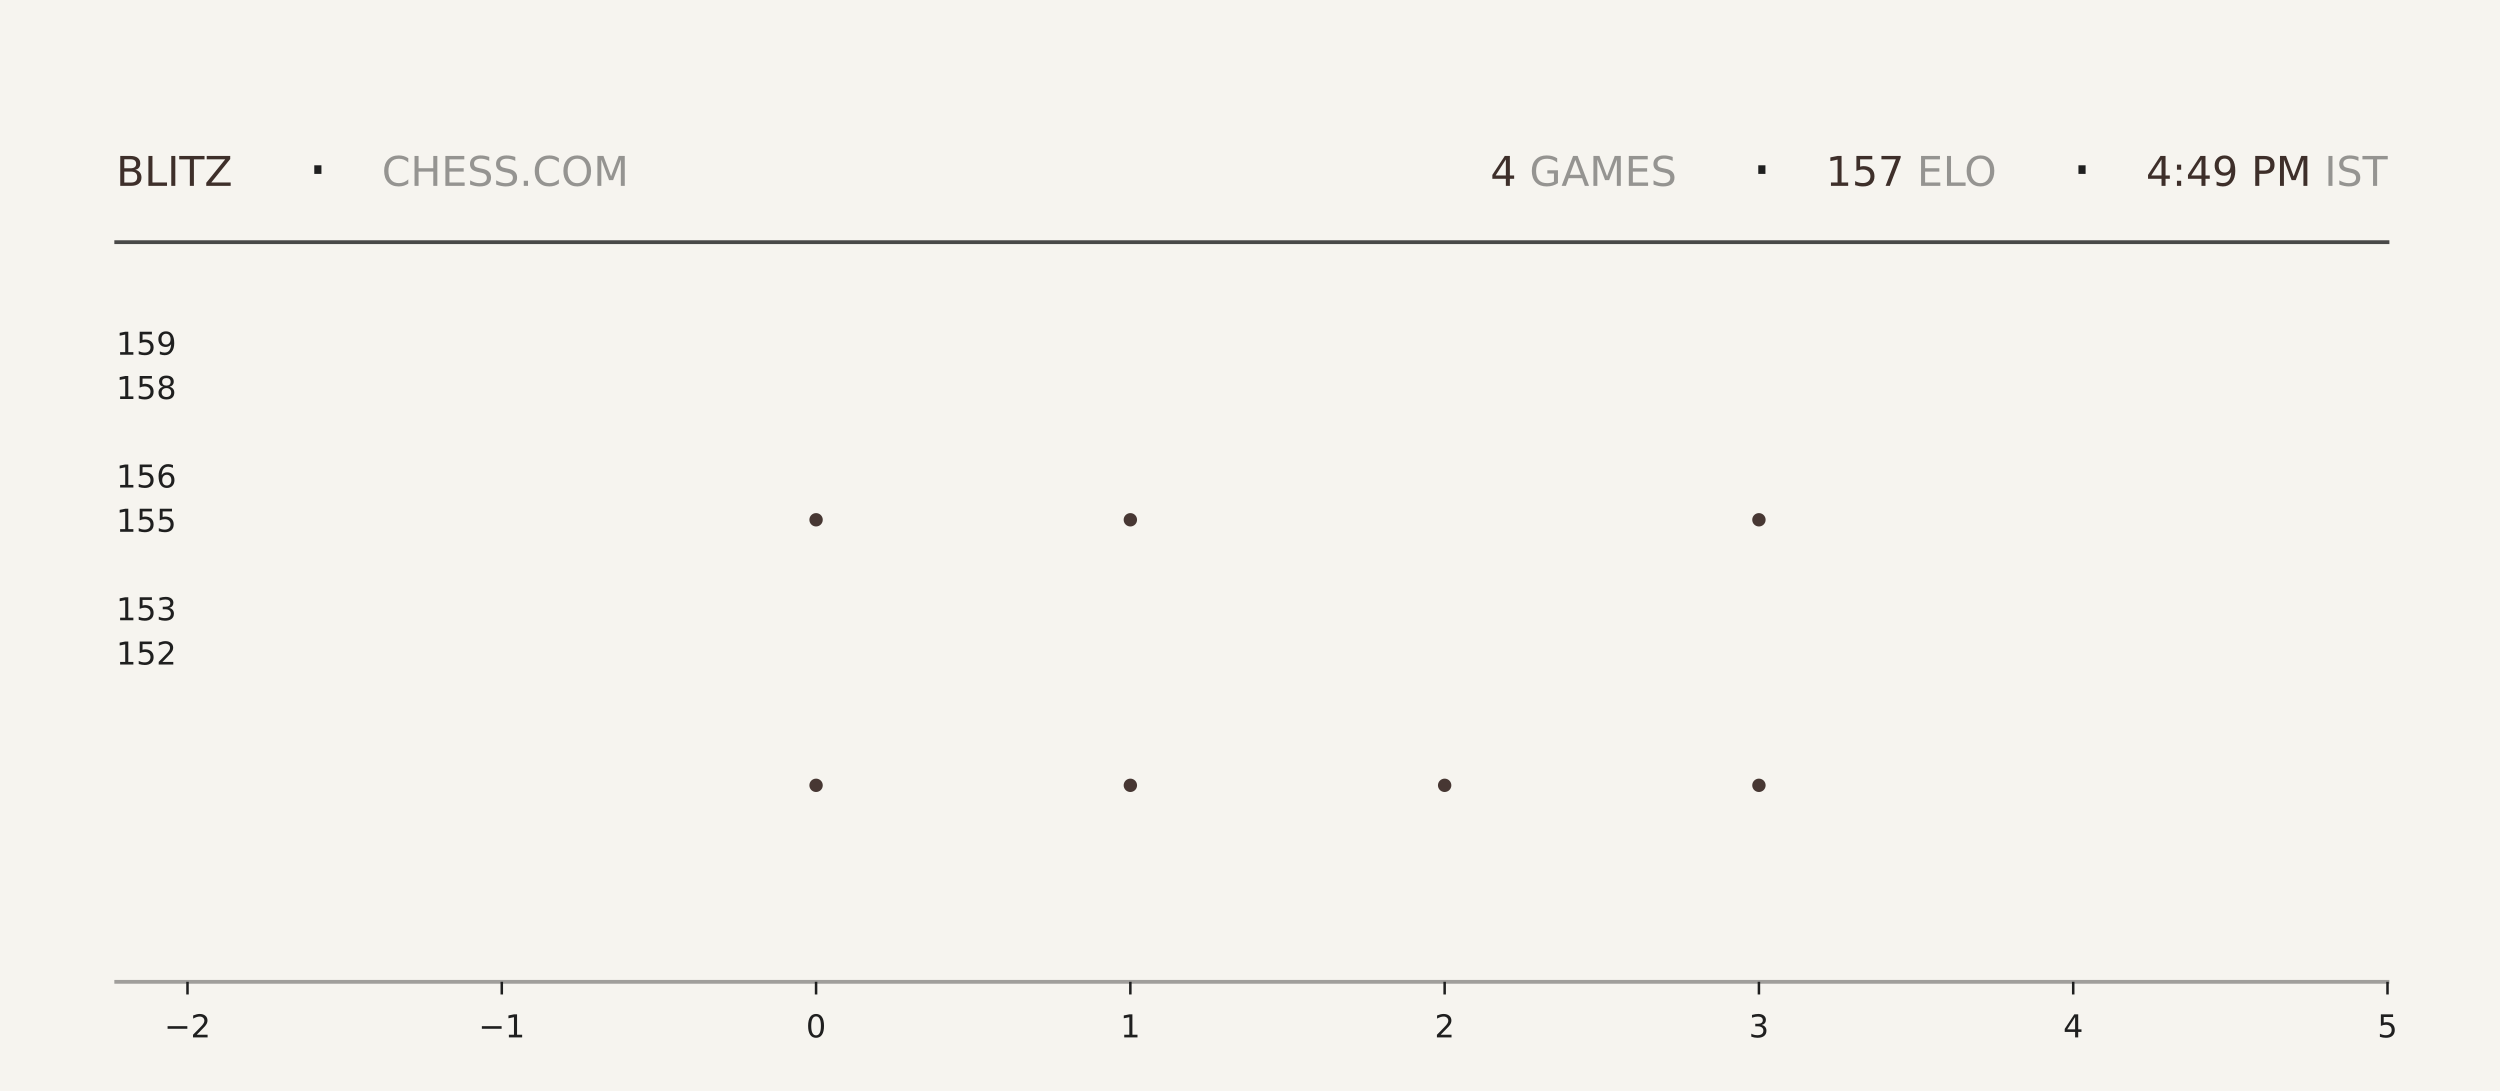
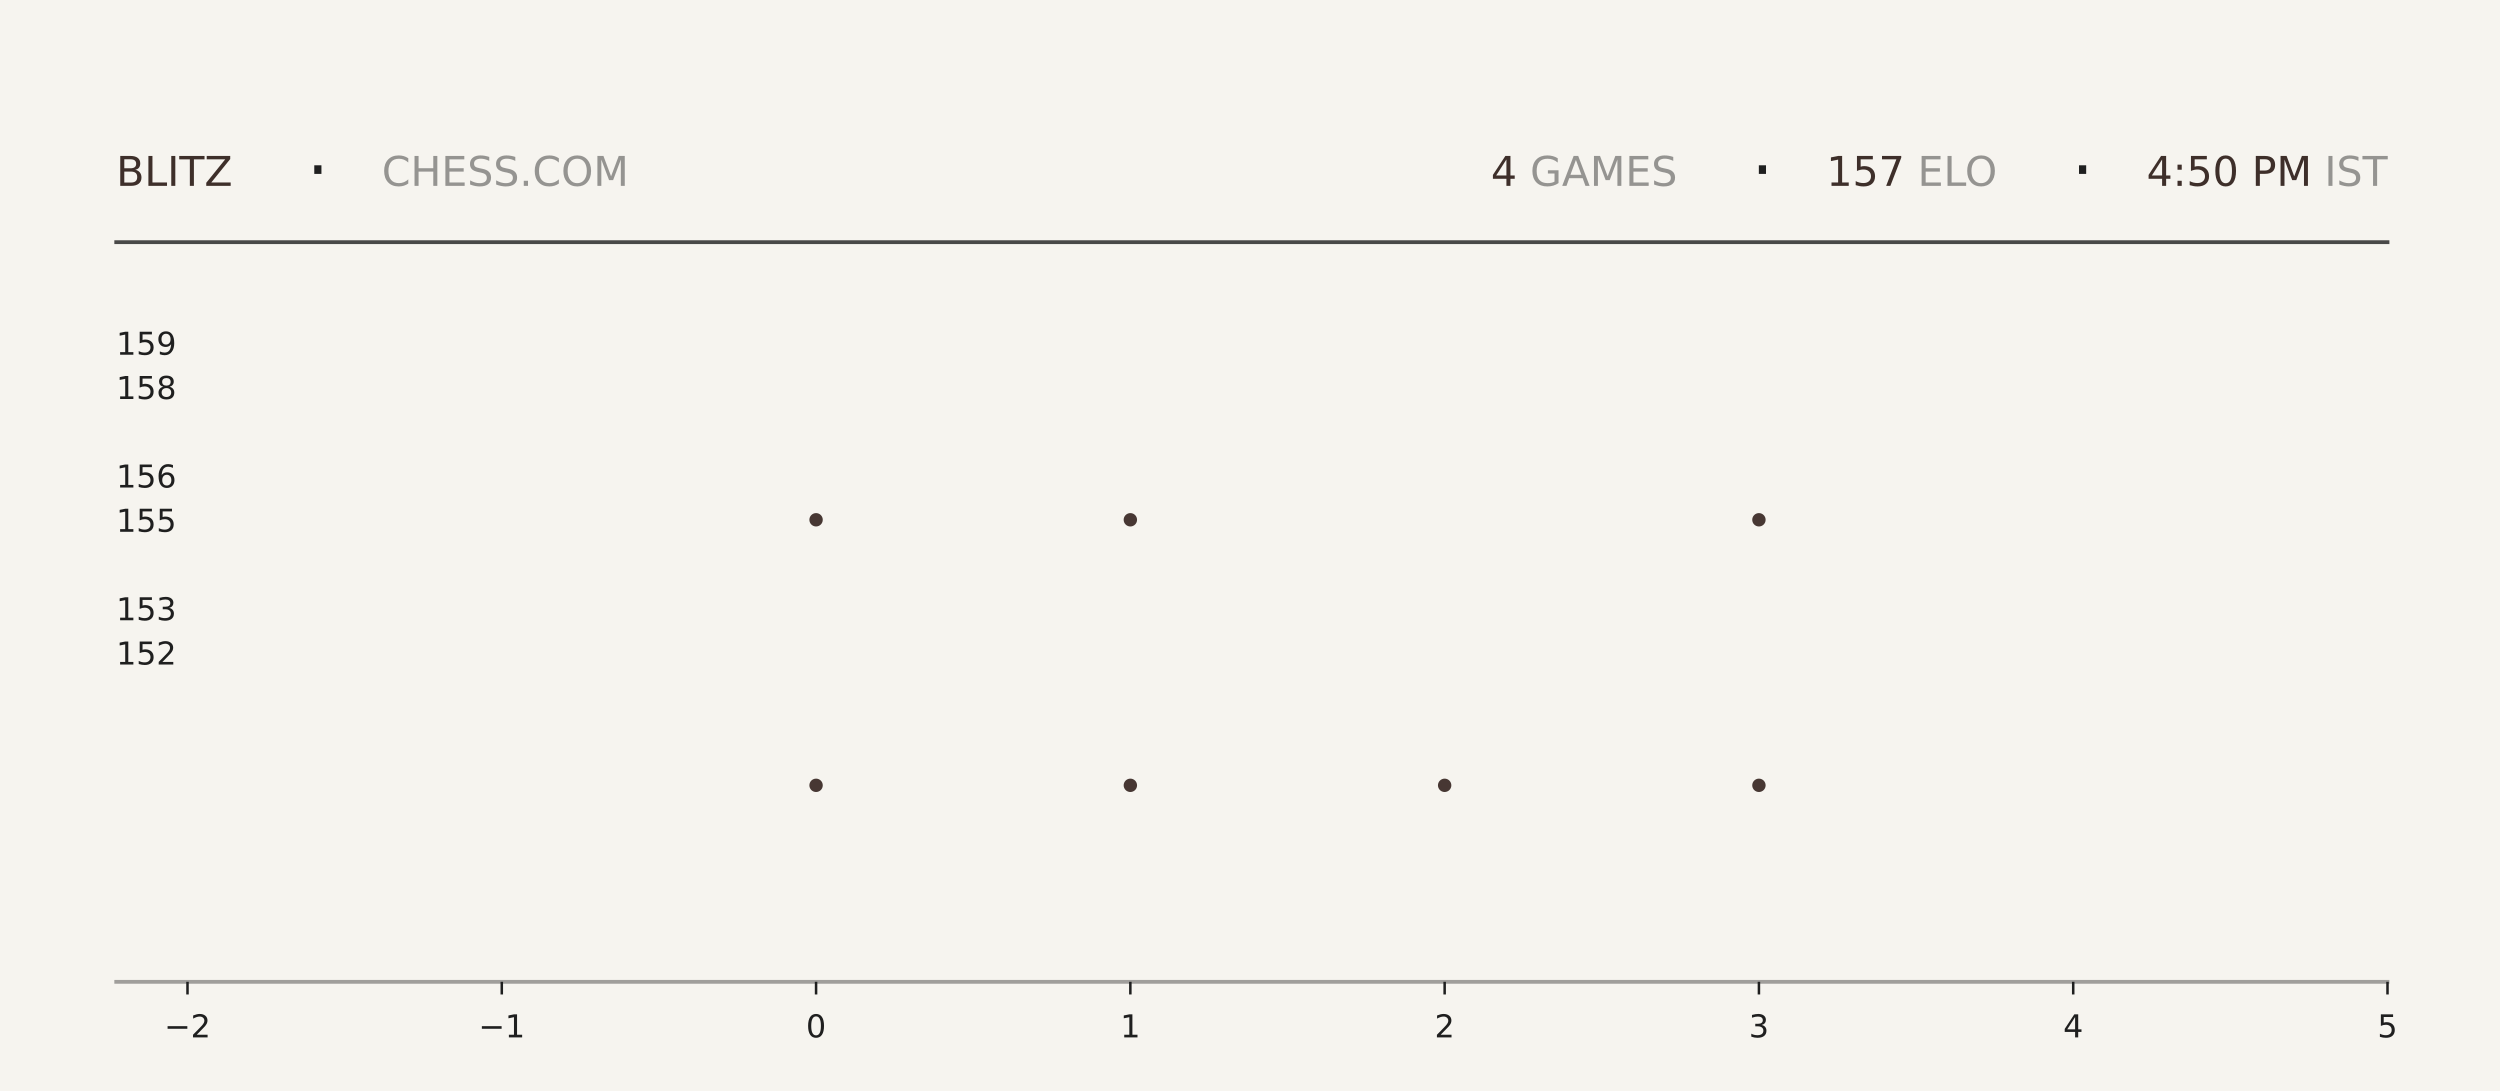
<svg xmlns="http://www.w3.org/2000/svg" xmlns:xlink="http://www.w3.org/1999/xlink" width="792pt" height="345.6pt" viewBox="0 0 792 345.6" version="1.1">
  <defs>
    <style type="text/css">*{stroke-linejoin: round; stroke-linecap: butt}</style>
  </defs>
  <g id="figure_1">
    <g id="patch_1">
      <path d="M 0 345.6  L 792 345.6  L 792 0  L 0 0  z " style="fill: #f6f4ef" />
    </g>
    <g id="axes_1">
      <g id="patch_2">
        <path d="M 59.4 311.04  L 756.36 311.04  L 756.36 103.68  L 59.4 103.68  z " style="fill: #f6f4ef" />
      </g>
      <g id="PathCollection_1">
        <defs>
-           <path id="m0f738ebda6" d="M 0 2.121  C 0.563 2.121 1.102 1.898 1.5 1.5  C 1.898 1.102 2.121 0.563 2.121 0  C 2.121 -0.563 1.898 -1.102 1.5 -1.5  C 1.102 -1.898 0.563 -2.121 0 -2.121  C -0.563 -2.121 -1.102 -1.898 -1.5 -1.5  C -1.898 -1.102 -2.121 -0.563 -2.121 0  C -2.121 0.563 -1.898 1.102 -1.5 1.5  C -1.102 1.898 -0.563 2.121 0 2.121  z " />
-         </defs>
-         <g clip-path="url(#p1622dd4414)">
-           <use xlink:href="#m0f738ebda6" x="258.531" y="248.79" style="fill: #3e2f2a; fill-opacity: 0.95" />
-           <use xlink:href="#m0f738ebda6" x="258.531" y="164.668" style="fill: #3e2f2a; fill-opacity: 0.95" />
+           <path id="m4409546e4f" d="M 0 2.121  C 0.563 2.121 1.102 1.898 1.5 1.5  C 1.898 1.102 2.121 0.563 2.121 0  C 2.121 -0.563 1.898 -1.102 1.5 -1.5  C 1.102 -1.898 0.563 -2.121 0 -2.121  C -0.563 -2.121 -1.102 -1.898 -1.5 -1.5  C -1.898 -1.102 -2.121 -0.563 -2.121 0  C -2.121 0.563 -1.898 1.102 -1.5 1.5  C -1.102 1.898 -0.563 2.121 0 2.121  z " />
+         </defs>
+         <g clip-path="url(#p45dc6adac0)">
+           <use xlink:href="#m4409546e4f" x="258.531" y="248.79" style="fill: #3e2f2a; fill-opacity: 0.95" />
+           <use xlink:href="#m4409546e4f" x="258.531" y="164.668" style="fill: #3e2f2a; fill-opacity: 0.95" />
        </g>
      </g>
      <g id="PathCollection_2">
-         <g clip-path="url(#p1622dd4414)">
-           <use xlink:href="#m0f738ebda6" x="358.097" y="248.79" style="fill: #3e2f2a; fill-opacity: 0.95" />
-           <use xlink:href="#m0f738ebda6" x="358.097" y="164.668" style="fill: #3e2f2a; fill-opacity: 0.95" />
-           <use xlink:href="#m0f738ebda6" x="358.097" y="80.547" style="fill: #3e2f2a; fill-opacity: 0.95" />
+         <g clip-path="url(#p45dc6adac0)">
+           <use xlink:href="#m4409546e4f" x="358.097" y="248.79" style="fill: #3e2f2a; fill-opacity: 0.95" />
+           <use xlink:href="#m4409546e4f" x="358.097" y="164.668" style="fill: #3e2f2a; fill-opacity: 0.95" />
+           <use xlink:href="#m4409546e4f" x="358.097" y="80.547" style="fill: #3e2f2a; fill-opacity: 0.95" />
        </g>
      </g>
      <g id="PathCollection_3">
-         <g clip-path="url(#p1622dd4414)">
-           <use xlink:href="#m0f738ebda6" x="457.663" y="248.79" style="fill: #3e2f2a; fill-opacity: 0.95" />
+         <g clip-path="url(#p45dc6adac0)">
+           <use xlink:href="#m4409546e4f" x="457.663" y="248.79" style="fill: #3e2f2a; fill-opacity: 0.95" />
        </g>
      </g>
      <g id="PathCollection_4">
-         <g clip-path="url(#p1622dd4414)">
-           <use xlink:href="#m0f738ebda6" x="557.229" y="248.79" style="fill: #3e2f2a; fill-opacity: 0.95" />
-           <use xlink:href="#m0f738ebda6" x="557.229" y="164.668" style="fill: #3e2f2a; fill-opacity: 0.95" />
-           <use xlink:href="#m0f738ebda6" x="557.229" y="80.547" style="fill: #3e2f2a; fill-opacity: 0.95" />
+         <g clip-path="url(#p45dc6adac0)">
+           <use xlink:href="#m4409546e4f" x="557.229" y="248.79" style="fill: #3e2f2a; fill-opacity: 0.95" />
+           <use xlink:href="#m4409546e4f" x="557.229" y="164.668" style="fill: #3e2f2a; fill-opacity: 0.95" />
+           <use xlink:href="#m4409546e4f" x="557.229" y="80.547" style="fill: #3e2f2a; fill-opacity: 0.95" />
        </g>
      </g>
      <g id="matplotlib.axis_1">
        <g id="xtick_1">
          <g id="line2d_1">
            <defs>
-               <path id="m228f83a4d5" d="M 0 0  L 0 4  " style="stroke: #1f1f1f; stroke-width: 0.8" />
+               <path id="m0f1e9c5e29" d="M 0 0  L 0 4  " style="stroke: #1f1f1f; stroke-width: 0.8" />
            </defs>
            <g>
-               <use xlink:href="#m228f83a4d5" x="59.4" y="311.04" style="fill: #1f1f1f; stroke: #1f1f1f; stroke-width: 0.8" />
+               <use xlink:href="#m0f1e9c5e29" x="59.4" y="311.04" style="fill: #1f1f1f; stroke: #1f1f1f; stroke-width: 0.8" />
            </g>
          </g>
          <g id="text_1">
            <g style="fill: #1f1f1f" transform="translate(52.02891 328.6384) scale(0.1 -0.1)">
              <defs>
                <path id="DejaVuSans-2212" d="M 678 2272  L 4684 2272  L 4684 1741  L 678 1741  L 678 2272  z " transform="scale(0.015625)" />
                <path id="DejaVuSans-32" d="M 1228 531  L 3431 531  L 3431 0  L 469 0  L 469 531  Q 828 903 1448 1529  Q 2069 2156 2228 2338  Q 2531 2678 2651 2914  Q 2772 3150 2772 3378  Q 2772 3750 2511 3984  Q 2250 4219 1831 4219  Q 1534 4219 1204 4116  Q 875 4013 500 3803  L 500 4441  Q 881 4594 1212 4672  Q 1544 4750 1819 4750  Q 2544 4750 2975 4387  Q 3406 4025 3406 3419  Q 3406 3131 3298 2873  Q 3191 2616 2906 2266  Q 2828 2175 2409 1742  Q 1991 1309 1228 531  z " transform="scale(0.015625)" />
              </defs>
              <use xlink:href="#DejaVuSans-2212" />
              <use xlink:href="#DejaVuSans-32" transform="translate(83.78906 0)" />
            </g>
          </g>
        </g>
        <g id="xtick_2">
          <g id="line2d_2">
            <g>
-               <use xlink:href="#m228f83a4d5" x="158.966" y="311.04" style="fill: #1f1f1f; stroke: #1f1f1f; stroke-width: 0.8" />
+               <use xlink:href="#m0f1e9c5e29" x="158.966" y="311.04" style="fill: #1f1f1f; stroke: #1f1f1f; stroke-width: 0.8" />
            </g>
          </g>
          <g id="text_2">
            <g style="fill: #1f1f1f" transform="translate(151.5946 328.6384) scale(0.1 -0.1)">
              <defs>
                <path id="DejaVuSans-31" d="M 794 531  L 1825 531  L 1825 4091  L 703 3866  L 703 4441  L 1819 4666  L 2450 4666  L 2450 531  L 3481 531  L 3481 0  L 794 0  L 794 531  z " transform="scale(0.015625)" />
              </defs>
              <use xlink:href="#DejaVuSans-2212" />
              <use xlink:href="#DejaVuSans-31" transform="translate(83.78906 0)" />
            </g>
          </g>
        </g>
        <g id="xtick_3">
          <g id="line2d_3">
            <g>
-               <use xlink:href="#m228f83a4d5" x="258.531" y="311.04" style="fill: #1f1f1f; stroke: #1f1f1f; stroke-width: 0.8" />
+               <use xlink:href="#m0f1e9c5e29" x="258.531" y="311.04" style="fill: #1f1f1f; stroke: #1f1f1f; stroke-width: 0.8" />
            </g>
          </g>
          <g id="text_3">
            <g style="fill: #1f1f1f" transform="translate(255.3502 328.6384) scale(0.1 -0.1)">
              <defs>
                <path id="DejaVuSans-30" d="M 2034 4250  Q 1547 4250 1301 3770  Q 1056 3291 1056 2328  Q 1056 1369 1301 889  Q 1547 409 2034 409  Q 2525 409 2770 889  Q 3016 1369 3016 2328  Q 3016 3291 2770 3770  Q 2525 4250 2034 4250  z M 2034 4750  Q 2819 4750 3233 4129  Q 3647 3509 3647 2328  Q 3647 1150 3233 529  Q 2819 -91 2034 -91  Q 1250 -91 836 529  Q 422 1150 422 2328  Q 422 3509 836 4129  Q 1250 4750 2034 4750  z " transform="scale(0.015625)" />
              </defs>
              <use xlink:href="#DejaVuSans-30" />
            </g>
          </g>
        </g>
        <g id="xtick_4">
          <g id="line2d_4">
            <g>
-               <use xlink:href="#m228f83a4d5" x="358.097" y="311.04" style="fill: #1f1f1f; stroke: #1f1f1f; stroke-width: 0.8" />
+               <use xlink:href="#m0f1e9c5e29" x="358.097" y="311.04" style="fill: #1f1f1f; stroke: #1f1f1f; stroke-width: 0.8" />
            </g>
          </g>
          <g id="text_4">
            <g style="fill: #1f1f1f" transform="translate(354.9159 328.6384) scale(0.1 -0.1)">
              <use xlink:href="#DejaVuSans-31" />
            </g>
          </g>
        </g>
        <g id="xtick_5">
          <g id="line2d_5">
            <g>
-               <use xlink:href="#m228f83a4d5" x="457.663" y="311.04" style="fill: #1f1f1f; stroke: #1f1f1f; stroke-width: 0.8" />
+               <use xlink:href="#m0f1e9c5e29" x="457.663" y="311.04" style="fill: #1f1f1f; stroke: #1f1f1f; stroke-width: 0.8" />
            </g>
          </g>
          <g id="text_5">
            <g style="fill: #1f1f1f" transform="translate(454.4816 328.6384) scale(0.1 -0.1)">
              <use xlink:href="#DejaVuSans-32" />
            </g>
          </g>
        </g>
        <g id="xtick_6">
          <g id="line2d_6">
            <g>
-               <use xlink:href="#m228f83a4d5" x="557.229" y="311.04" style="fill: #1f1f1f; stroke: #1f1f1f; stroke-width: 0.8" />
+               <use xlink:href="#m0f1e9c5e29" x="557.229" y="311.04" style="fill: #1f1f1f; stroke: #1f1f1f; stroke-width: 0.8" />
            </g>
          </g>
          <g id="text_6">
            <g style="fill: #1f1f1f" transform="translate(554.0473 328.6384) scale(0.1 -0.1)">
              <defs>
                <path id="DejaVuSans-33" d="M 2597 2516  Q 3050 2419 3304 2112  Q 3559 1806 3559 1356  Q 3559 666 3084 287  Q 2609 -91 1734 -91  Q 1441 -91 1130 -33  Q 819 25 488 141  L 488 750  Q 750 597 1062 519  Q 1375 441 1716 441  Q 2309 441 2620 675  Q 2931 909 2931 1356  Q 2931 1769 2642 2001  Q 2353 2234 1838 2234  L 1294 2234  L 1294 2753  L 1863 2753  Q 2328 2753 2575 2939  Q 2822 3125 2822 3475  Q 2822 3834 2567 4026  Q 2313 4219 1838 4219  Q 1578 4219 1281 4162  Q 984 4106 628 3988  L 628 4550  Q 988 4650 1302 4700  Q 1616 4750 1894 4750  Q 2613 4750 3031 4423  Q 3450 4097 3450 3541  Q 3450 3153 3228 2886  Q 3006 2619 2597 2516  z " transform="scale(0.015625)" />
              </defs>
              <use xlink:href="#DejaVuSans-33" />
            </g>
          </g>
        </g>
        <g id="xtick_7">
          <g id="line2d_7">
            <g>
-               <use xlink:href="#m228f83a4d5" x="656.794" y="311.04" style="fill: #1f1f1f; stroke: #1f1f1f; stroke-width: 0.8" />
+               <use xlink:href="#m0f1e9c5e29" x="656.794" y="311.04" style="fill: #1f1f1f; stroke: #1f1f1f; stroke-width: 0.8" />
            </g>
          </g>
          <g id="text_7">
            <g style="fill: #1f1f1f" transform="translate(653.613 328.6384) scale(0.1 -0.1)">
              <defs>
                <path id="DejaVuSans-34" d="M 2419 4116  L 825 1625  L 2419 1625  L 2419 4116  z M 2253 4666  L 3047 4666  L 3047 1625  L 3713 1625  L 3713 1100  L 3047 1100  L 3047 0  L 2419 0  L 2419 1100  L 313 1100  L 313 1709  L 2253 4666  z " transform="scale(0.015625)" />
              </defs>
              <use xlink:href="#DejaVuSans-34" />
            </g>
          </g>
        </g>
        <g id="xtick_8">
          <g id="line2d_8">
            <g>
-               <use xlink:href="#m228f83a4d5" x="756.36" y="311.04" style="fill: #1f1f1f; stroke: #1f1f1f; stroke-width: 0.8" />
+               <use xlink:href="#m0f1e9c5e29" x="756.36" y="311.04" style="fill: #1f1f1f; stroke: #1f1f1f; stroke-width: 0.8" />
            </g>
          </g>
          <g id="text_8">
            <g style="fill: #1f1f1f" transform="translate(753.1788 328.6384) scale(0.1 -0.1)">
              <defs>
                <path id="DejaVuSans-35" d="M 691 4666  L 3169 4666  L 3169 4134  L 1269 4134  L 1269 2991  Q 1406 3038 1543 3061  Q 1681 3084 1819 3084  Q 2600 3084 3056 2656  Q 3513 2228 3513 1497  Q 3513 744 3044 326  Q 2575 -91 1722 -91  Q 1428 -91 1123 -41  Q 819 9 494 109  L 494 744  Q 775 591 1075 516  Q 1375 441 1709 441  Q 2250 441 2565 725  Q 2881 1009 2881 1497  Q 2881 1984 2565 2268  Q 2250 2553 1709 2553  Q 1456 2553 1204 2497  Q 953 2441 691 2322  L 691 4666  z " transform="scale(0.015625)" />
              </defs>
              <use xlink:href="#DejaVuSans-35" />
            </g>
          </g>
        </g>
      </g>
      <g id="matplotlib.axis_2">
        <g id="ytick_1">
          <g id="line2d_9" />
          <g id="text_9">
            <g style="fill: #1f1f1f" transform="translate(36.8125 210.5283) scale(0.1 -0.1)">
              <use xlink:href="#DejaVuSans-31" />
              <use xlink:href="#DejaVuSans-35" transform="translate(63.62305 0)" />
              <use xlink:href="#DejaVuSans-32" transform="translate(127.2461 0)" />
            </g>
          </g>
        </g>
        <g id="ytick_2">
          <g id="line2d_10" />
          <g id="text_10">
            <g style="fill: #1f1f1f" transform="translate(36.8125 196.508) scale(0.1 -0.1)">
              <use xlink:href="#DejaVuSans-31" />
              <use xlink:href="#DejaVuSans-35" transform="translate(63.62305 0)" />
              <use xlink:href="#DejaVuSans-33" transform="translate(127.2461 0)" />
            </g>
          </g>
        </g>
        <g id="ytick_3">
          <g id="line2d_11" />
          <g id="text_11">
            <g style="fill: #1f1f1f" transform="translate(36.8125 168.4675) scale(0.1 -0.1)">
              <use xlink:href="#DejaVuSans-31" />
              <use xlink:href="#DejaVuSans-35" transform="translate(63.62305 0)" />
              <use xlink:href="#DejaVuSans-35" transform="translate(127.2461 0)" />
            </g>
          </g>
        </g>
        <g id="ytick_4">
          <g id="line2d_12" />
          <g id="text_12">
            <g style="fill: #1f1f1f" transform="translate(36.8125 154.4472) scale(0.1 -0.1)">
              <defs>
                <path id="DejaVuSans-36" d="M 2113 2584  Q 1688 2584 1439 2293  Q 1191 2003 1191 1497  Q 1191 994 1439 701  Q 1688 409 2113 409  Q 2538 409 2786 701  Q 3034 994 3034 1497  Q 3034 2003 2786 2293  Q 2538 2584 2113 2584  z M 3366 4563  L 3366 3988  Q 3128 4100 2886 4159  Q 2644 4219 2406 4219  Q 1781 4219 1451 3797  Q 1122 3375 1075 2522  Q 1259 2794 1537 2939  Q 1816 3084 2150 3084  Q 2853 3084 3261 2657  Q 3669 2231 3669 1497  Q 3669 778 3244 343  Q 2819 -91 2113 -91  Q 1303 -91 875 529  Q 447 1150 447 2328  Q 447 3434 972 4092  Q 1497 4750 2381 4750  Q 2619 4750 2861 4703  Q 3103 4656 3366 4563  z " transform="scale(0.015625)" />
              </defs>
              <use xlink:href="#DejaVuSans-31" />
              <use xlink:href="#DejaVuSans-35" transform="translate(63.62305 0)" />
              <use xlink:href="#DejaVuSans-36" transform="translate(127.2461 0)" />
            </g>
          </g>
        </g>
        <g id="ytick_5">
          <g id="line2d_13" />
          <g id="text_13">
            <g style="fill: #1f1f1f" transform="translate(36.8125 126.4066) scale(0.1 -0.1)">
              <defs>
                <path id="DejaVuSans-38" d="M 2034 2216  Q 1584 2216 1326 1975  Q 1069 1734 1069 1313  Q 1069 891 1326 650  Q 1584 409 2034 409  Q 2484 409 2743 651  Q 3003 894 3003 1313  Q 3003 1734 2745 1975  Q 2488 2216 2034 2216  z M 1403 2484  Q 997 2584 770 2862  Q 544 3141 544 3541  Q 544 4100 942 4425  Q 1341 4750 2034 4750  Q 2731 4750 3128 4425  Q 3525 4100 3525 3541  Q 3525 3141 3298 2862  Q 3072 2584 2669 2484  Q 3125 2378 3379 2068  Q 3634 1759 3634 1313  Q 3634 634 3220 271  Q 2806 -91 2034 -91  Q 1263 -91 848 271  Q 434 634 434 1313  Q 434 1759 690 2068  Q 947 2378 1403 2484  z M 1172 3481  Q 1172 3119 1398 2916  Q 1625 2713 2034 2713  Q 2441 2713 2670 2916  Q 2900 3119 2900 3481  Q 2900 3844 2670 4047  Q 2441 4250 2034 4250  Q 1625 4250 1398 4047  Q 1172 3844 1172 3481  z " transform="scale(0.015625)" />
              </defs>
              <use xlink:href="#DejaVuSans-31" />
              <use xlink:href="#DejaVuSans-35" transform="translate(63.62305 0)" />
              <use xlink:href="#DejaVuSans-38" transform="translate(127.2461 0)" />
            </g>
          </g>
        </g>
        <g id="ytick_6">
          <g id="line2d_14" />
          <g id="text_14">
            <g style="fill: #1f1f1f" transform="translate(36.8125 112.3863) scale(0.1 -0.1)">
              <defs>
                <path id="DejaVuSans-39" d="M 703 97  L 703 672  Q 941 559 1184 500  Q 1428 441 1663 441  Q 2288 441 2617 861  Q 2947 1281 2994 2138  Q 2813 1869 2534 1725  Q 2256 1581 1919 1581  Q 1219 1581 811 2004  Q 403 2428 403 3163  Q 403 3881 828 4315  Q 1253 4750 1959 4750  Q 2769 4750 3195 4129  Q 3622 3509 3622 2328  Q 3622 1225 3098 567  Q 2575 -91 1691 -91  Q 1453 -91 1209 -44  Q 966 3 703 97  z M 1959 2075  Q 2384 2075 2632 2365  Q 2881 2656 2881 3163  Q 2881 3666 2632 3958  Q 2384 4250 1959 4250  Q 1534 4250 1286 3958  Q 1038 3666 1038 3163  Q 1038 2656 1286 2365  Q 1534 2075 1959 2075  z " transform="scale(0.015625)" />
              </defs>
              <use xlink:href="#DejaVuSans-31" />
              <use xlink:href="#DejaVuSans-35" transform="translate(63.62305 0)" />
              <use xlink:href="#DejaVuSans-39" transform="translate(127.2461 0)" />
            </g>
          </g>
        </g>
      </g>
    </g>
    <g id="line2d_15">
      <path d="M 36.82 76.723  L 756.36 76.723  " style="fill: none; stroke: #1f1f1f; stroke-opacity: 0.8; stroke-width: 1.2; stroke-linecap: square" />
    </g>
    <g id="line2d_16">
      <path d="M 36.82 311.04  L 756.36 311.04  " style="fill: none; stroke: #1f1f1f; stroke-opacity: 0.4; stroke-width: 1.2; stroke-linecap: square" />
    </g>
    <g id="text_15">
      <g style="fill: #3e2f2a" transform="translate(36.82 58.88319) scale(0.13 -0.13)">
        <defs>
          <path id="DejaVuSans-42" d="M 1259 2228  L 1259 519  L 2272 519  Q 2781 519 3026 730  Q 3272 941 3272 1375  Q 3272 1813 3026 2020  Q 2781 2228 2272 2228  L 1259 2228  z M 1259 4147  L 1259 2741  L 2194 2741  Q 2656 2741 2882 2914  Q 3109 3088 3109 3444  Q 3109 3797 2882 3972  Q 2656 4147 2194 4147  L 1259 4147  z M 628 4666  L 2241 4666  Q 2963 4666 3353 4366  Q 3744 4066 3744 3513  Q 3744 3084 3544 2831  Q 3344 2578 2956 2516  Q 3422 2416 3680 2098  Q 3938 1781 3938 1306  Q 3938 681 3513 340  Q 3088 0 2303 0  L 628 0  L 628 4666  z " transform="scale(0.015625)" />
          <path id="DejaVuSans-4c" d="M 628 4666  L 1259 4666  L 1259 531  L 3531 531  L 3531 0  L 628 0  L 628 4666  z " transform="scale(0.015625)" />
          <path id="DejaVuSans-49" d="M 628 4666  L 1259 4666  L 1259 0  L 628 0  L 628 4666  z " transform="scale(0.015625)" />
          <path id="DejaVuSans-54" d="M -19 4666  L 3928 4666  L 3928 4134  L 2272 4134  L 2272 0  L 1638 0  L 1638 4134  L -19 4134  L -19 4666  z " transform="scale(0.015625)" />
          <path id="DejaVuSans-5a" d="M 359 4666  L 4025 4666  L 4025 4184  L 1075 531  L 4097 531  L 4097 0  L 288 0  L 288 481  L 3238 4134  L 359 4134  L 359 4666  z " transform="scale(0.015625)" />
        </defs>
        <use xlink:href="#DejaVuSans-42" />
        <use xlink:href="#DejaVuSans-4c" transform="translate(68.60352 0)" />
        <use xlink:href="#DejaVuSans-49" transform="translate(124.3164 0)" />
        <use xlink:href="#DejaVuSans-54" transform="translate(153.8086 0)" />
        <use xlink:href="#DejaVuSans-5a" transform="translate(214.8926 0)" />
      </g>
    </g>
    <g id="text_16">
      <g style="fill: #1f1f1f" transform="translate(97.21 61.36662) scale(0.22 -0.22)">
        <defs>
          <path id="DejaVuSans-b7" d="M 684 2619  L 1344 2619  L 1344 1825  L 684 1825  L 684 2619  z " transform="scale(0.015625)" />
        </defs>
        <use xlink:href="#DejaVuSans-b7" />
      </g>
    </g>
    <g id="text_17">
      <g style="fill: #1f1f1f; opacity: 0.45" transform="translate(120.97 58.88319) scale(0.13 -0.13)">
        <defs>
          <path id="DejaVuSans-43" d="M 4122 4306  L 4122 3641  Q 3803 3938 3442 4084  Q 3081 4231 2675 4231  Q 1875 4231 1450 3742  Q 1025 3253 1025 2328  Q 1025 1406 1450 917  Q 1875 428 2675 428  Q 3081 428 3442 575  Q 3803 722 4122 1019  L 4122 359  Q 3791 134 3420 21  Q 3050 -91 2638 -91  Q 1578 -91 968 557  Q 359 1206 359 2328  Q 359 3453 968 4101  Q 1578 4750 2638 4750  Q 3056 4750 3426 4639  Q 3797 4528 4122 4306  z " transform="scale(0.015625)" />
          <path id="DejaVuSans-48" d="M 628 4666  L 1259 4666  L 1259 2753  L 3553 2753  L 3553 4666  L 4184 4666  L 4184 0  L 3553 0  L 3553 2222  L 1259 2222  L 1259 0  L 628 0  L 628 4666  z " transform="scale(0.015625)" />
          <path id="DejaVuSans-45" d="M 628 4666  L 3578 4666  L 3578 4134  L 1259 4134  L 1259 2753  L 3481 2753  L 3481 2222  L 1259 2222  L 1259 531  L 3634 531  L 3634 0  L 628 0  L 628 4666  z " transform="scale(0.015625)" />
          <path id="DejaVuSans-53" d="M 3425 4513  L 3425 3897  Q 3066 4069 2747 4153  Q 2428 4238 2131 4238  Q 1616 4238 1336 4038  Q 1056 3838 1056 3469  Q 1056 3159 1242 3001  Q 1428 2844 1947 2747  L 2328 2669  Q 3034 2534 3370 2195  Q 3706 1856 3706 1288  Q 3706 609 3251 259  Q 2797 -91 1919 -91  Q 1588 -91 1214 -16  Q 841 59 441 206  L 441 856  Q 825 641 1194 531  Q 1563 422 1919 422  Q 2459 422 2753 634  Q 3047 847 3047 1241  Q 3047 1584 2836 1778  Q 2625 1972 2144 2069  L 1759 2144  Q 1053 2284 737 2584  Q 422 2884 422 3419  Q 422 4038 858 4394  Q 1294 4750 2059 4750  Q 2388 4750 2728 4690  Q 3069 4631 3425 4513  z " transform="scale(0.015625)" />
          <path id="DejaVuSans-2e" d="M 684 794  L 1344 794  L 1344 0  L 684 0  L 684 794  z " transform="scale(0.015625)" />
          <path id="DejaVuSans-4f" d="M 2522 4238  Q 1834 4238 1429 3725  Q 1025 3213 1025 2328  Q 1025 1447 1429 934  Q 1834 422 2522 422  Q 3209 422 3611 934  Q 4013 1447 4013 2328  Q 4013 3213 3611 3725  Q 3209 4238 2522 4238  z M 2522 4750  Q 3503 4750 4090 4092  Q 4678 3434 4678 2328  Q 4678 1225 4090 567  Q 3503 -91 2522 -91  Q 1538 -91 948 565  Q 359 1222 359 2328  Q 359 3434 948 4092  Q 1538 4750 2522 4750  z " transform="scale(0.015625)" />
          <path id="DejaVuSans-4d" d="M 628 4666  L 1569 4666  L 2759 1491  L 3956 4666  L 4897 4666  L 4897 0  L 4281 0  L 4281 4097  L 3078 897  L 2444 897  L 1241 4097  L 1241 0  L 628 0  L 628 4666  z " transform="scale(0.015625)" />
        </defs>
        <use xlink:href="#DejaVuSans-43" />
        <use xlink:href="#DejaVuSans-48" transform="translate(69.82422 0)" />
        <use xlink:href="#DejaVuSans-45" transform="translate(145.0195 0)" />
        <use xlink:href="#DejaVuSans-53" transform="translate(208.2031 0)" />
        <use xlink:href="#DejaVuSans-53" transform="translate(271.6797 0)" />
        <use xlink:href="#DejaVuSans-2e" transform="translate(335.1562 0)" />
        <use xlink:href="#DejaVuSans-43" transform="translate(366.9434 0)" />
        <use xlink:href="#DejaVuSans-4f" transform="translate(436.7676 0)" />
        <use xlink:href="#DejaVuSans-4d" transform="translate(515.4785 0)" />
      </g>
    </g>
    <g id="text_18">
-       <g style="fill: #3e2f2a" transform="translate(472.14 58.88319) scale(0.13 -0.13)">
+       <g style="fill: #3e2f2a" transform="translate(472.32 58.88319) scale(0.13 -0.13)">
        <use xlink:href="#DejaVuSans-34" />
      </g>
    </g>
    <g id="text_19">
-       <g style="fill: #1f1f1f; opacity: 0.45" transform="translate(480.42 58.88319) scale(0.13 -0.13)">
+       <g style="fill: #1f1f1f; opacity: 0.45" transform="translate(480.6 58.88319) scale(0.13 -0.13)">
        <defs>
          <path id="DejaVuSans-20" transform="scale(0.015625)" />
          <path id="DejaVuSans-47" d="M 3809 666  L 3809 1919  L 2778 1919  L 2778 2438  L 4434 2438  L 4434 434  Q 4069 175 3628 42  Q 3188 -91 2688 -91  Q 1594 -91 976 548  Q 359 1188 359 2328  Q 359 3472 976 4111  Q 1594 4750 2688 4750  Q 3144 4750 3555 4637  Q 3966 4525 4313 4306  L 4313 3634  Q 3963 3931 3569 4081  Q 3175 4231 2741 4231  Q 1884 4231 1454 3753  Q 1025 3275 1025 2328  Q 1025 1384 1454 906  Q 1884 428 2741 428  Q 3075 428 3337 486  Q 3600 544 3809 666  z " transform="scale(0.015625)" />
          <path id="DejaVuSans-41" d="M 2188 4044  L 1331 1722  L 3047 1722  L 2188 4044  z M 1831 4666  L 2547 4666  L 4325 0  L 3669 0  L 3244 1197  L 1141 1197  L 716 0  L 50 0  L 1831 4666  z " transform="scale(0.015625)" />
        </defs>
        <use xlink:href="#DejaVuSans-20" />
        <use xlink:href="#DejaVuSans-47" transform="translate(31.78711 0)" />
        <use xlink:href="#DejaVuSans-41" transform="translate(109.2773 0)" />
        <use xlink:href="#DejaVuSans-4d" transform="translate(177.6855 0)" />
        <use xlink:href="#DejaVuSans-45" transform="translate(263.9648 0)" />
        <use xlink:href="#DejaVuSans-53" transform="translate(327.1484 0)" />
      </g>
    </g>
    <g id="text_20">
-       <g style="fill: #1f1f1f" transform="translate(554.67 61.36662) scale(0.22 -0.22)">
+       <g style="fill: #1f1f1f" transform="translate(554.85 61.36662) scale(0.22 -0.22)">
        <use xlink:href="#DejaVuSans-b7" />
      </g>
    </g>
    <g id="text_21">
-       <g style="fill: #3e2f2a" transform="translate(578.43 58.88319) scale(0.13 -0.13)">
+       <g style="fill: #3e2f2a" transform="translate(578.61 58.88319) scale(0.13 -0.13)">
        <defs>
          <path id="DejaVuSans-37" d="M 525 4666  L 3525 4666  L 3525 4397  L 1831 0  L 1172 0  L 2766 4134  L 525 4134  L 525 4666  z " transform="scale(0.015625)" />
        </defs>
        <use xlink:href="#DejaVuSans-31" />
        <use xlink:href="#DejaVuSans-35" transform="translate(63.62305 0)" />
        <use xlink:href="#DejaVuSans-37" transform="translate(127.2461 0)" />
      </g>
    </g>
    <g id="text_22">
-       <g style="fill: #1f1f1f; opacity: 0.45" transform="translate(603.18 58.88319) scale(0.13 -0.13)">
+       <g style="fill: #1f1f1f; opacity: 0.45" transform="translate(603.36 58.88319) scale(0.13 -0.13)">
        <use xlink:href="#DejaVuSans-20" />
        <use xlink:href="#DejaVuSans-45" transform="translate(31.78711 0)" />
        <use xlink:href="#DejaVuSans-4c" transform="translate(94.9707 0)" />
        <use xlink:href="#DejaVuSans-4f" transform="translate(147.0586 0)" />
      </g>
    </g>
    <g id="text_23">
-       <g style="fill: #1f1f1f" transform="translate(656.1 61.36662) scale(0.22 -0.22)">
+       <g style="fill: #1f1f1f" transform="translate(656.28 61.36662) scale(0.22 -0.22)">
        <use xlink:href="#DejaVuSans-b7" />
      </g>
    </g>
    <g id="text_24">
-       <g style="fill: #3e2f2a" transform="translate(679.86 58.88319) scale(0.13 -0.13)">
+       <g style="fill: #3e2f2a" transform="translate(680.04 58.88319) scale(0.13 -0.13)">
        <defs>
          <path id="DejaVuSans-3a" d="M 750 794  L 1409 794  L 1409 0  L 750 0  L 750 794  z M 750 3309  L 1409 3309  L 1409 2516  L 750 2516  L 750 3309  z " transform="scale(0.015625)" />
          <path id="DejaVuSans-50" d="M 1259 4147  L 1259 2394  L 2053 2394  Q 2494 2394 2734 2622  Q 2975 2850 2975 3272  Q 2975 3691 2734 3919  Q 2494 4147 2053 4147  L 1259 4147  z M 628 4666  L 2053 4666  Q 2838 4666 3239 4311  Q 3641 3956 3641 3272  Q 3641 2581 3239 2228  Q 2838 1875 2053 1875  L 1259 1875  L 1259 0  L 628 0  L 628 4666  z " transform="scale(0.015625)" />
        </defs>
        <use xlink:href="#DejaVuSans-34" />
        <use xlink:href="#DejaVuSans-3a" transform="translate(63.62305 0)" />
-         <use xlink:href="#DejaVuSans-34" transform="translate(97.31445 0)" />
-         <use xlink:href="#DejaVuSans-39" transform="translate(160.9375 0)" />
+         <use xlink:href="#DejaVuSans-35" transform="translate(97.31445 0)" />
+         <use xlink:href="#DejaVuSans-30" transform="translate(160.9375 0)" />
        <use xlink:href="#DejaVuSans-20" transform="translate(224.5605 0)" />
        <use xlink:href="#DejaVuSans-50" transform="translate(256.3477 0)" />
        <use xlink:href="#DejaVuSans-4d" transform="translate(316.6504 0)" />
      </g>
    </g>
    <g id="text_25">
      <g style="fill: #1f1f1f; opacity: 0.45" transform="translate(732.24 58.88319) scale(0.13 -0.13)">
        <use xlink:href="#DejaVuSans-20" />
        <use xlink:href="#DejaVuSans-49" transform="translate(31.78711 0)" />
        <use xlink:href="#DejaVuSans-53" transform="translate(61.2793 0)" />
        <use xlink:href="#DejaVuSans-54" transform="translate(124.7559 0)" />
      </g>
    </g>
  </g>
  <defs>
-     <clipPath id="p1622dd4414">
+     <clipPath id="p45dc6adac0">
      <rect x="59.4" y="103.68" width="696.96" height="207.36" />
    </clipPath>
  </defs>
</svg>
